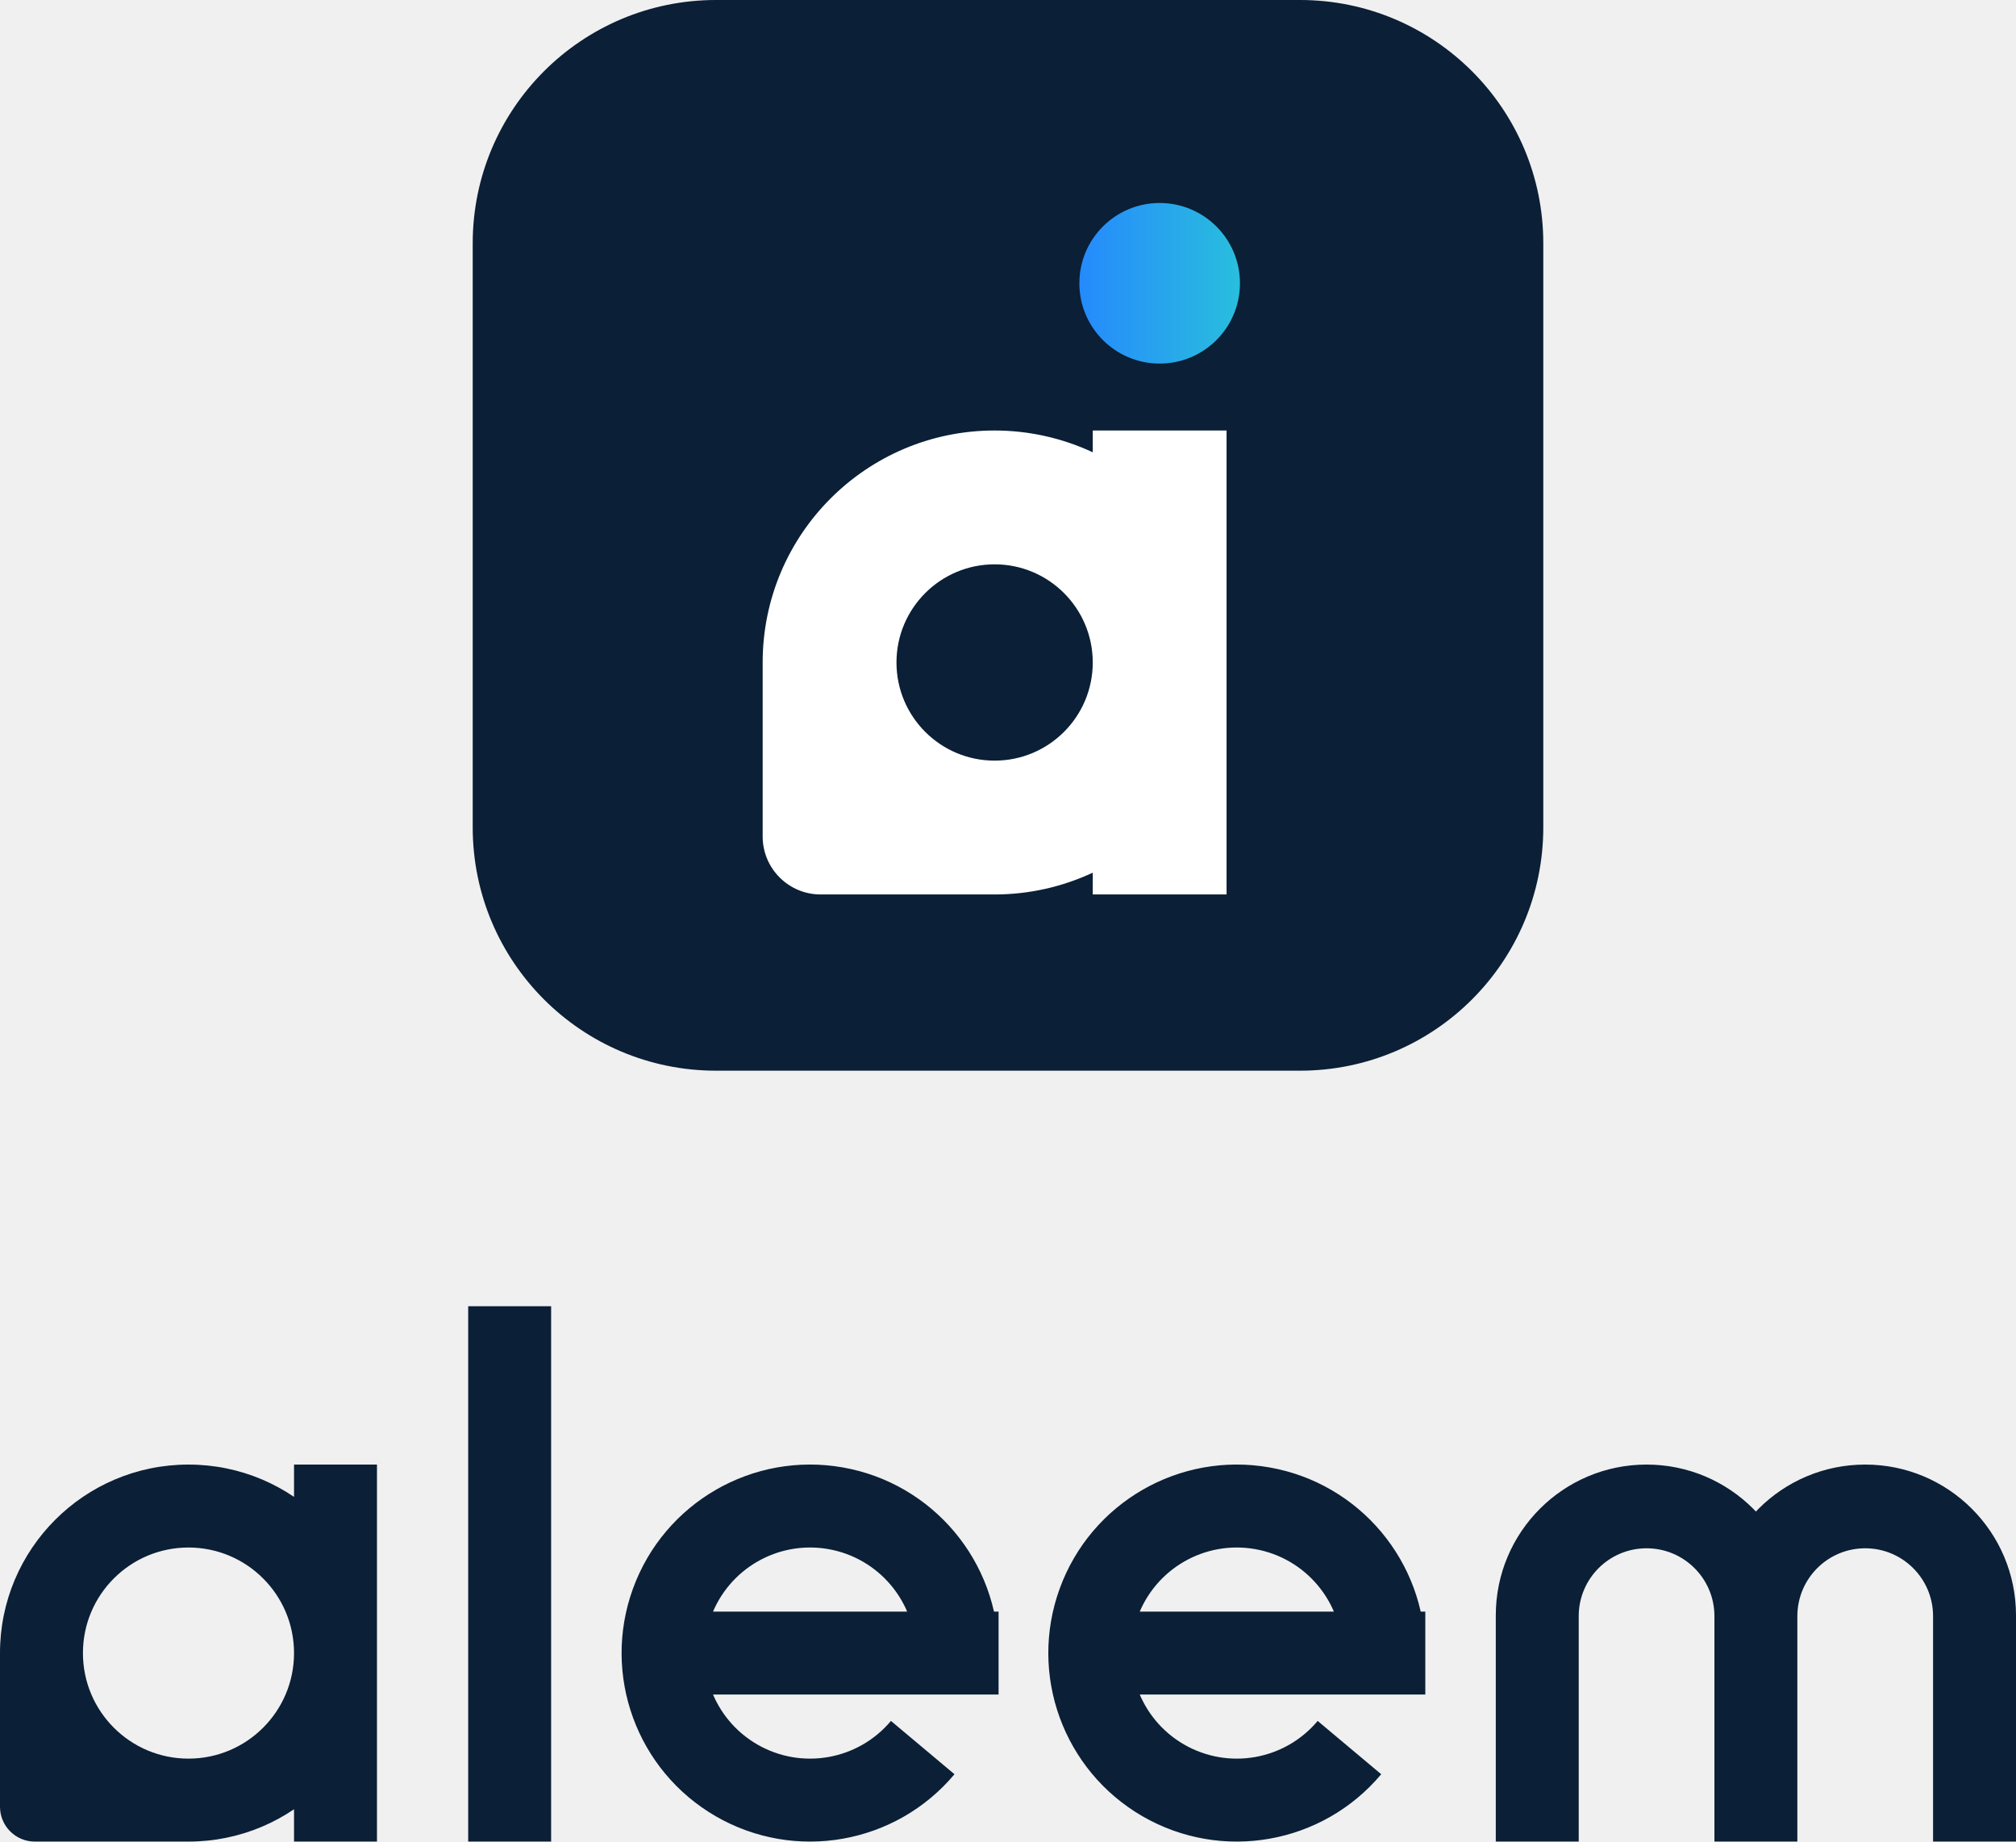
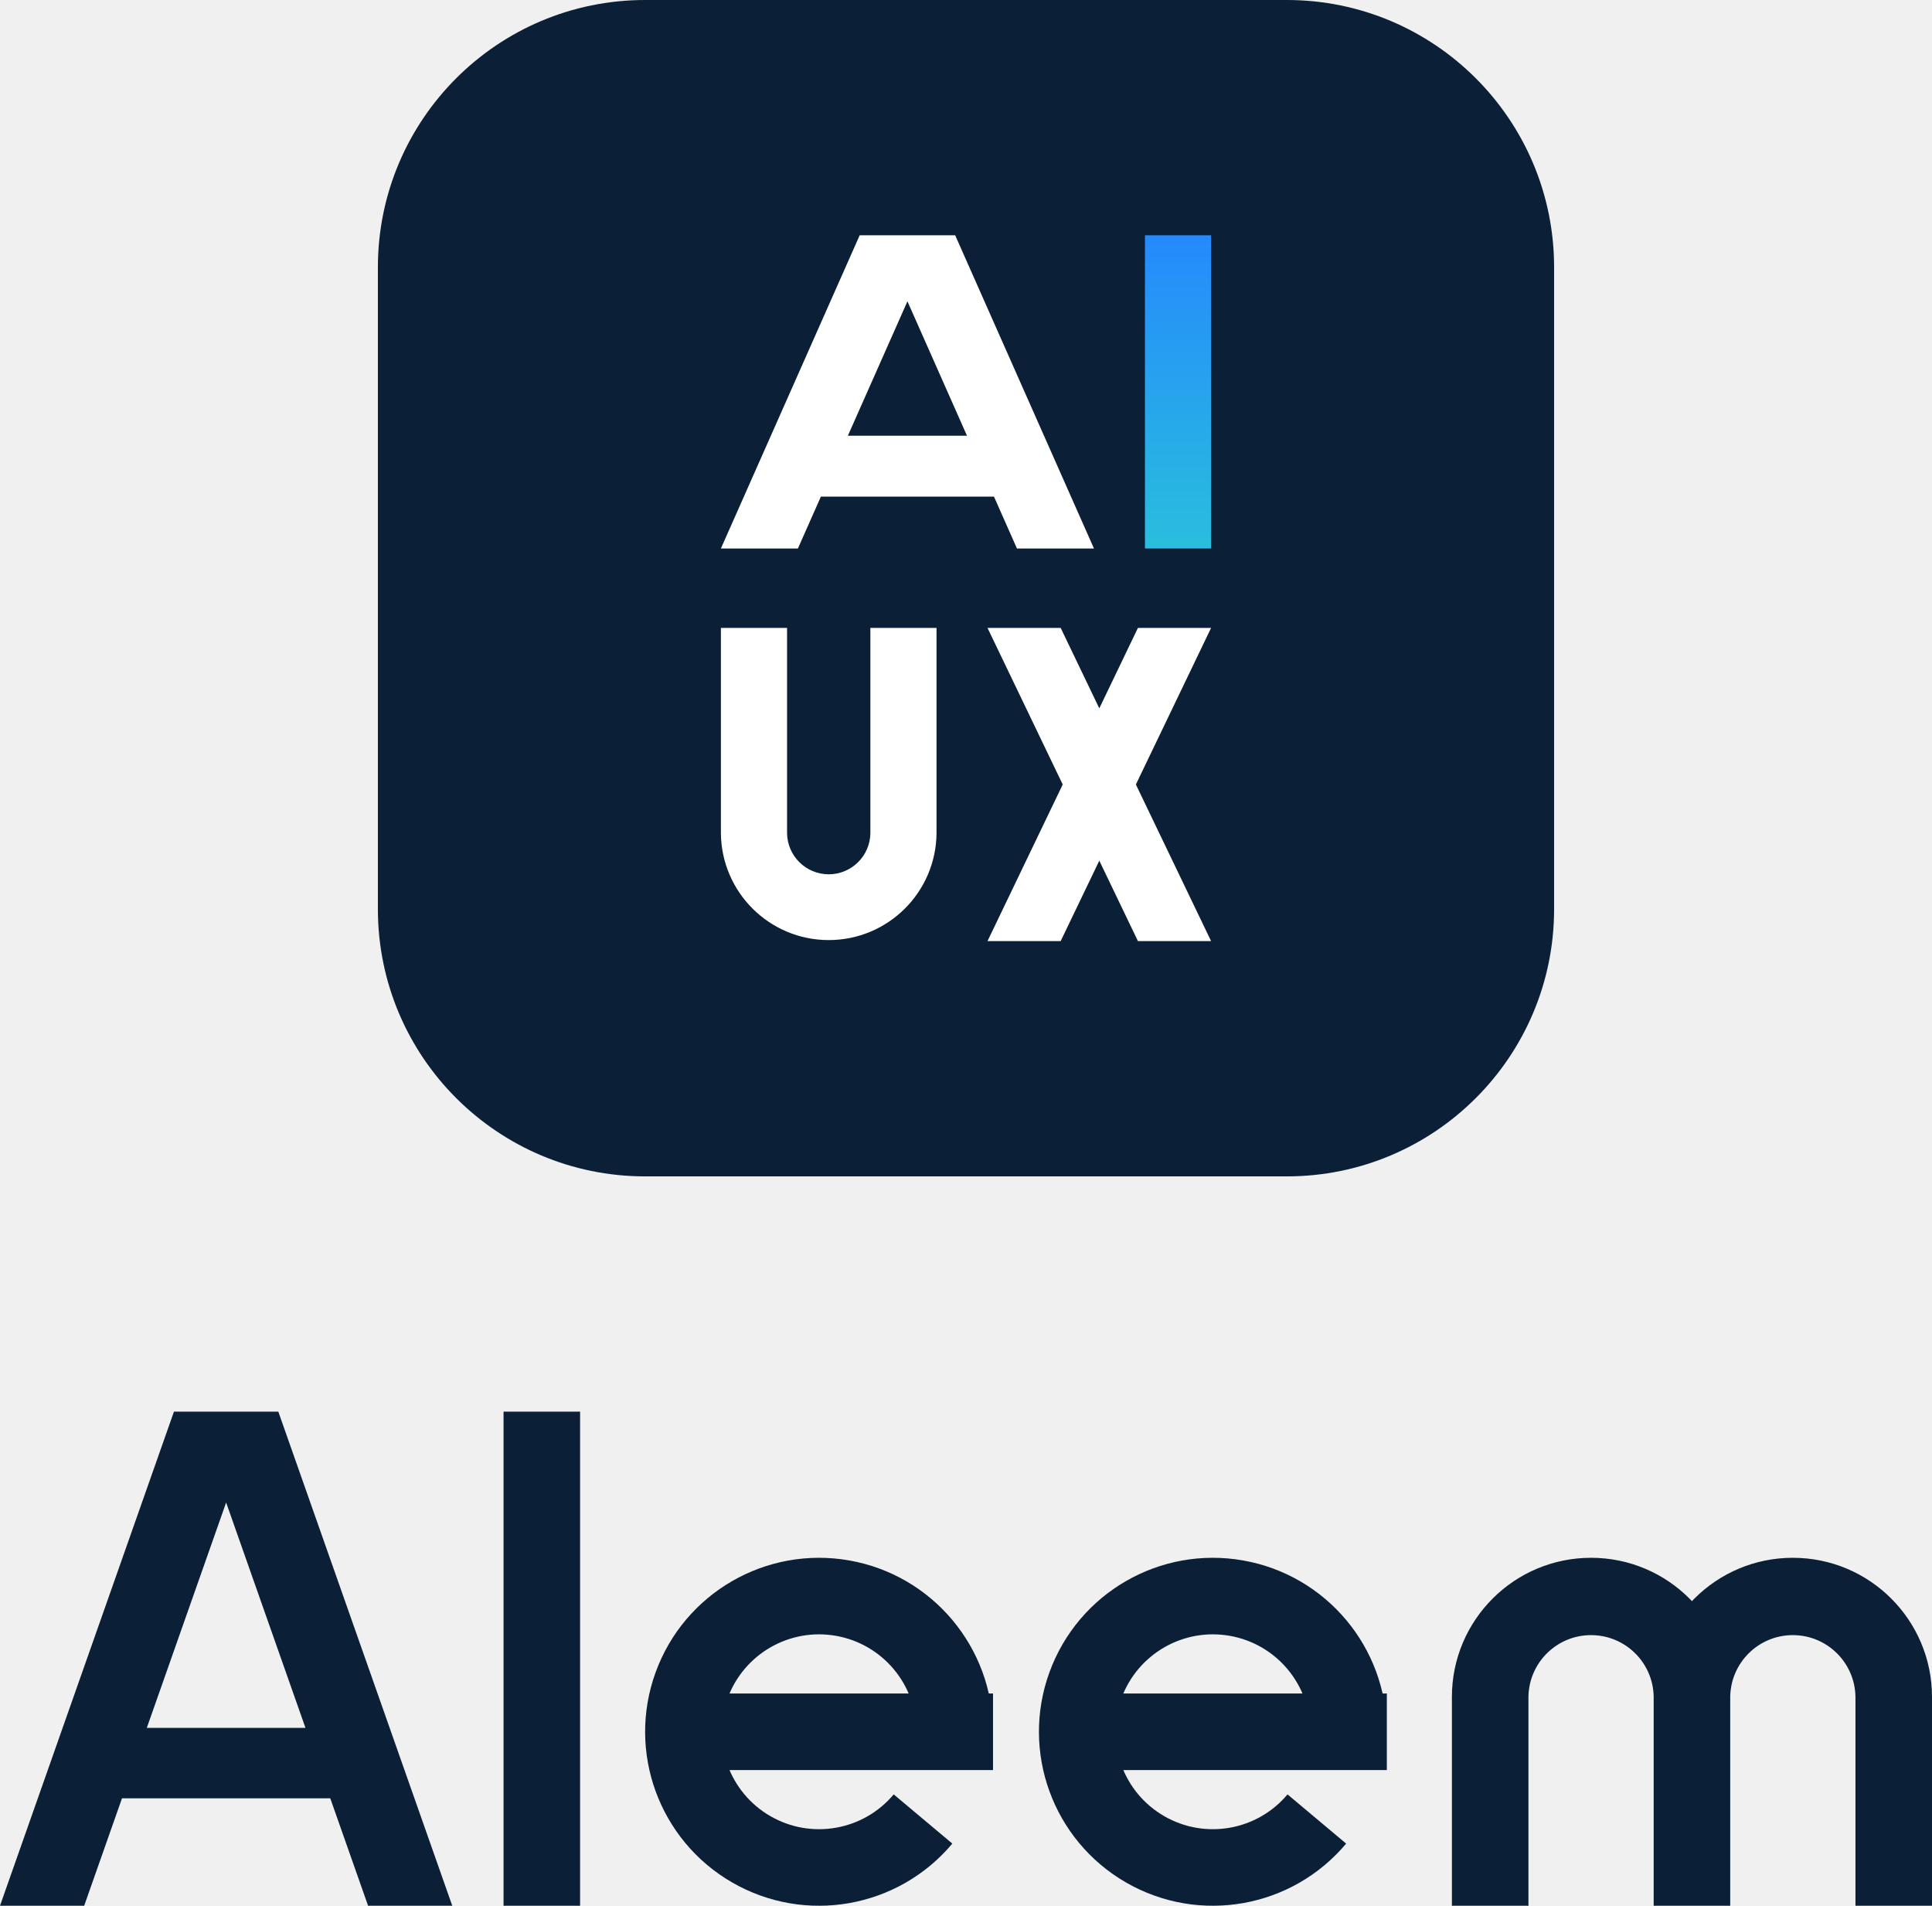
- <svg xmlns="http://www.w3.org/2000/svg" width="225.972" height="206.4" viewBox="0 0 225.972 206.4" role="img" aria-label="Aleem">
+ <svg xmlns="http://www.w3.org/2000/svg" width="197.107" height="194.4" viewBox="0 0 197.107 194.4" role="img" aria-label="Aleem AIUX">
  <defs>
-     <linearGradient id="aleem-spark" x1="0" y1="0" x2="1" y2="0">
+     <linearGradient id="aleem-signal" x1="0" y1="0" x2="0" y2="1">
      <stop stop-color="#258AFD" />
      <stop offset="1" stop-color="#29BEDD" />
    </linearGradient>
  </defs>
-   <path d="M80.256 0H145.716A27.27 27.27 0 0 1 172.986 27.27V92.73A27.27 27.27 0 0 1 145.716 120H80.256A27.27 27.27 0 0 1 52.986 92.73V27.27A27.27 27.27 0 0 1 80.256 0Z" fill="#0B1F36" />
-   <path d="M111.486 48.25A26 26 0 0 1 122.486 50.692V48.25H137.486V100.25H122.486V97.808A26 26 0 0 1 111.486 100.25H91.986A6.5 6.5 0 0 1 85.486 93.75V74.25A26 26 0 0 1 111.486 48.25ZM100.486 74.25A11 11 0 1 0 122.486 74.25A11 11 0 1 0 100.486 74.25Z" fill="#FFFFFF" />
-   <circle cx="129.986" cy="31.75" r="9" fill="url(#aleem-spark)" />
-   <path d="M21.127 164.146A21.127 21.127 0 0 1 42.254 185.273A21.127 21.127 0 0 1 21.127 206.4L3.904 206.4A3.904 3.904 0 0 1 0 202.496L0 185.273A21.127 21.127 0 0 1 21.127 164.146ZM9.296 185.273A11.831 11.831 0 1 0 32.958 185.273A11.831 11.831 0 1 0 9.296 185.273ZM32.958 164.146H42.254V206.4H32.958ZM52.479 146.4H61.775V206.4H52.479ZM106.987 198.853A21.127 21.127 0 1 1 111.93 185.273L102.634 185.273A11.831 11.831 0 1 0 99.866 192.878L106.987 198.853ZM74.324 180.625H111.93V189.921H74.324ZM154.818 198.853A21.127 21.127 0 1 1 159.761 185.273L150.465 185.273A11.831 11.831 0 1 0 147.697 192.878L154.818 198.853ZM122.155 180.625H159.761V189.921H122.155ZM167.662 181.048H176.958V206.4H167.662ZM167.662 181.048A16.901 16.901 0 0 1 201.465 181.048H192.169A7.606 7.606 0 0 0 176.958 181.048ZM192.169 181.048H201.465V206.4H192.169ZM192.169 181.048A16.901 16.901 0 0 1 225.972 181.048H216.676A7.606 7.606 0 0 0 201.465 181.048ZM216.676 181.048H225.972V206.4H216.676Z" fill="#0B1F36" />
+   <path d="M65.823 0H131.283A27.27 27.27 0 0 1 158.553 27.27V92.73A27.27 27.27 0 0 1 131.283 120H65.823A27.27 27.27 0 0 1 38.553 92.73V27.27A27.27 27.27 0 0 1 65.823 0Z" fill="#0B1F36" />
+   <path d="M87.707 24H95.564L81.404 55.95H73.548ZM89.593 24H97.449L111.609 55.95H103.752ZM81.921 44.448H103.235V50.658H81.921ZM73.548 64.05H80.298V85H73.548ZM95.547 85A11 11 0 0 1 73.548 85H80.298A4.25 4.25 0 0 0 88.797 85ZM88.797 64.05H95.547V85H88.797ZM116.095 64.05H123.559L108.212 96H100.747ZM100.747 64.05H108.212L123.559 96H116.095Z" fill="#FFFFFF" />
+   <path d="M116.809 24H123.559V55.95H116.809Z" fill="url(#aleem-signal)" />
+   <path d="M17.746 144H26.334L8.588 194.4H0ZM19.807 144H28.395L46.141 194.4H37.553ZM10.151 176.256H35.99V183.44H10.151ZM51.373 144H59.181V194.4H51.373ZM97.159 188.061A17.746 17.746 0 1 1 101.311 176.654L93.503 176.654A9.938 9.938 0 1 0 91.178 183.042L97.159 188.061ZM69.722 172.749H101.311V180.558H69.722ZM137.337 188.061A17.746 17.746 0 1 1 141.489 176.654L133.681 176.654A9.938 9.938 0 1 0 131.356 183.042L137.337 188.061ZM109.9 172.749H141.489V180.558H109.9ZM148.126 173.104H155.935V194.4H148.126ZM148.126 173.104A14.197 14.197 0 0 1 176.521 173.104H168.712A6.389 6.389 0 0 0 155.935 173.104ZM168.712 173.104H176.521V194.4H168.712ZM168.712 173.104A14.197 14.197 0 0 1 197.107 173.104H189.298A6.389 6.389 0 0 0 176.521 173.104ZM189.298 173.104H197.107V194.4H189.298Z" fill="#0B1F36" />
</svg>
